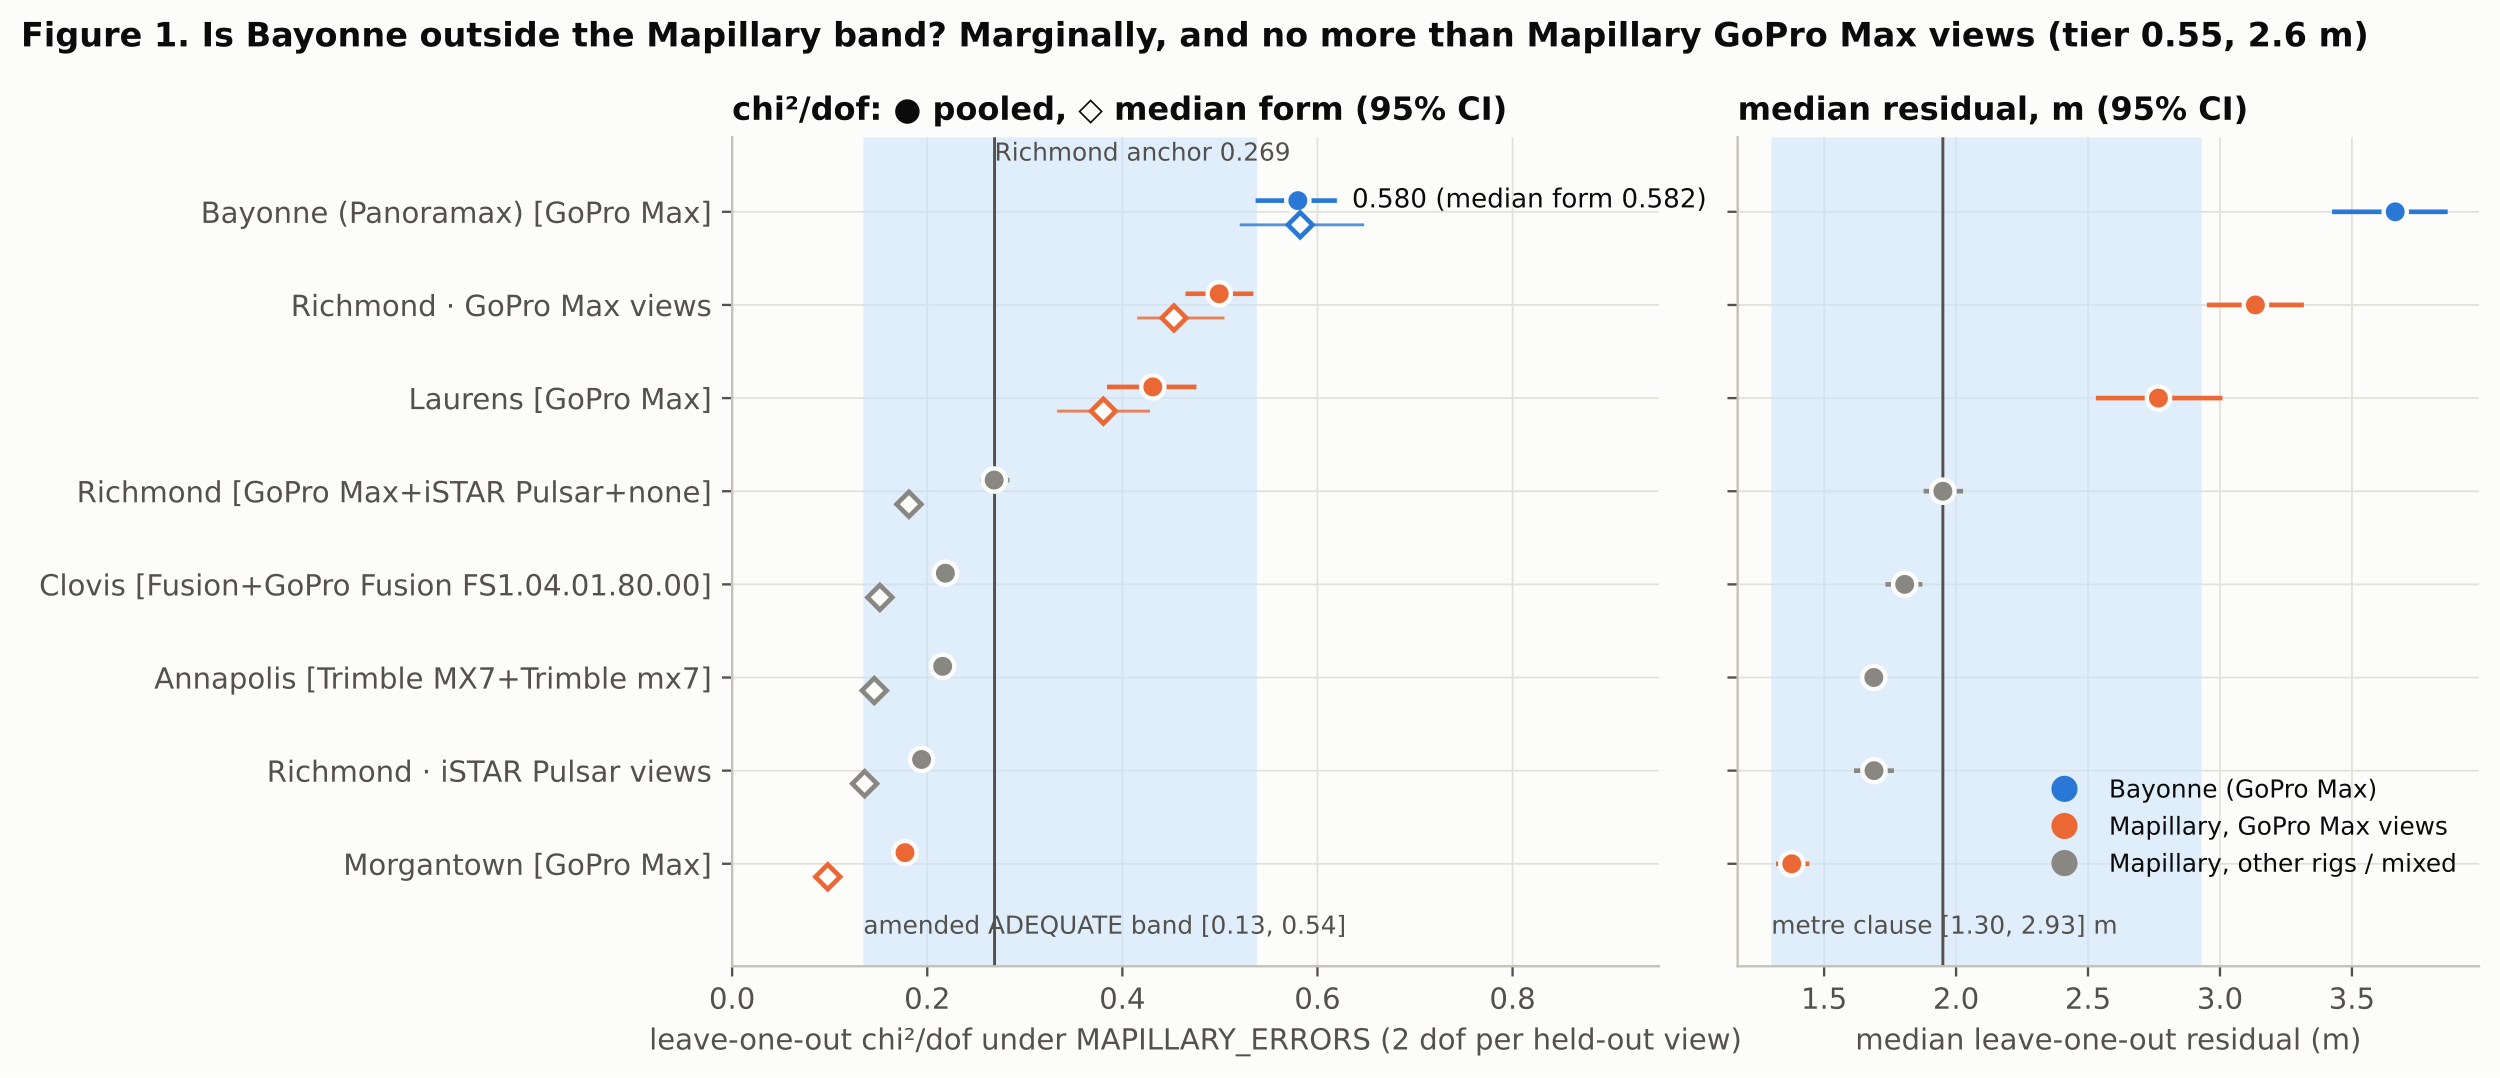
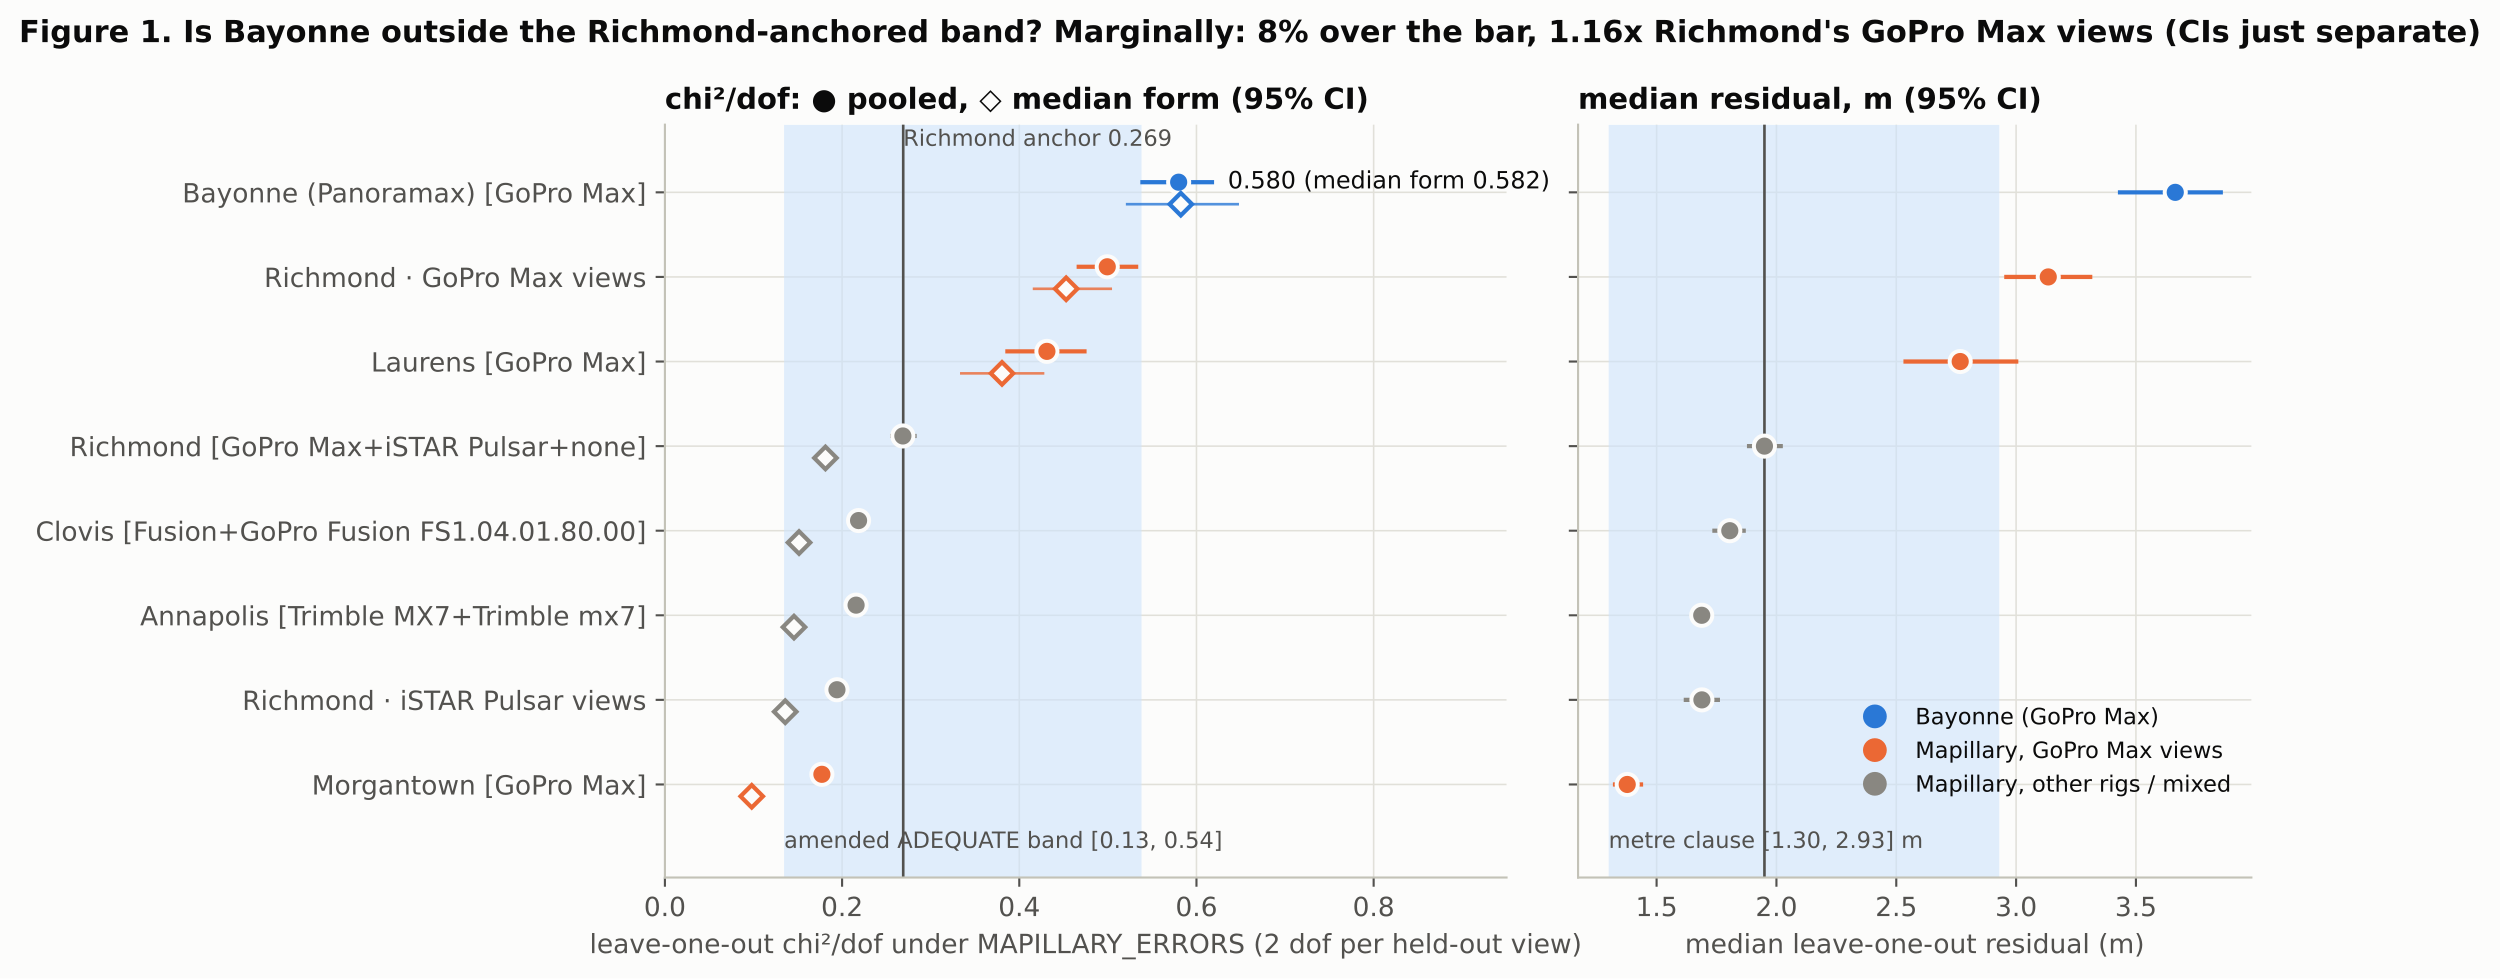
- <svg xmlns="http://www.w3.org/2000/svg" xmlns:xlink="http://www.w3.org/1999/xlink" width="858.96pt" height="370.19pt" viewBox="0 0 858.96 370.19" version="1.1">
+ <svg xmlns="http://www.w3.org/2000/svg" xmlns:xlink="http://www.w3.org/1999/xlink" width="945.823pt" height="370.19pt" viewBox="0 0 945.823 370.19" version="1.1">
  <defs>
    <style type="text/css">*{stroke-linejoin: round; stroke-linecap: butt}</style>
  </defs>
  <g id="figure_1">
    <g id="patch_1">
-       <path d="M 0 370.19  L 858.96 370.19  L 858.96 0  L 0 0  z " style="fill: #fcfcfb" />
+       <path d="M 0 370.19  L 945.823 370.19  L 945.823 0  L 0 0  z " style="fill: #fcfcfb" />
    </g>
    <g id="axes_1">
      <g id="patch_2">
        <path d="M 251.553 331.99  L 569.968 331.99  L 569.968 47.169  L 251.553 47.169  z " style="fill: #fcfcfb" />
      </g>
      <g id="matplotlib.axis_1">
        <g id="xtick_1">
          <g id="line2d_1">
            <path d="M 251.553 331.99  L 251.553 47.169  " clip-path="url(#padcab54d23)" style="fill: none; stroke: #e1e0d9; stroke-width: 0.6; stroke-linecap: square" />
          </g>
          <g id="line2d_2">
            <defs>
              <path id="mdde16b9faa" d="M 0 0  L 0 3.5  " style="stroke: #52514e; stroke-width: 0.8" />
            </defs>
            <g>
              <use xlink:href="#mdde16b9faa" x="251.553" y="331.99" style="fill: #52514e; stroke: #52514e; stroke-width: 0.8" />
            </g>
          </g>
          <g id="text_1">
            <text style="font-size: 10px; font-family: 'DejaVu Sans'; text-anchor: middle; fill: #52514e" x="251.553" y="346.587" transform="rotate(-0 251.5525 346.5873)">0.0</text>
          </g>
        </g>
        <g id="xtick_2">
          <g id="line2d_3">
            <path d="M 318.587 331.99  L 318.587 47.169  " clip-path="url(#padcab54d23)" style="fill: none; stroke: #e1e0d9; stroke-width: 0.6; stroke-linecap: square" />
          </g>
          <g id="line2d_4">
            <g>
              <use xlink:href="#mdde16b9faa" x="318.587" y="331.99" style="fill: #52514e; stroke: #52514e; stroke-width: 0.8" />
            </g>
          </g>
          <g id="text_2">
            <text style="font-size: 10px; font-family: 'DejaVu Sans'; text-anchor: middle; fill: #52514e" x="318.587" y="346.587" transform="rotate(-0 318.5874 346.5873)">0.2</text>
          </g>
        </g>
        <g id="xtick_3">
          <g id="line2d_5">
            <path d="M 385.622 331.99  L 385.622 47.169  " clip-path="url(#padcab54d23)" style="fill: none; stroke: #e1e0d9; stroke-width: 0.6; stroke-linecap: square" />
          </g>
          <g id="line2d_6">
            <g>
              <use xlink:href="#mdde16b9faa" x="385.622" y="331.99" style="fill: #52514e; stroke: #52514e; stroke-width: 0.8" />
            </g>
          </g>
          <g id="text_3">
            <text style="font-size: 10px; font-family: 'DejaVu Sans'; text-anchor: middle; fill: #52514e" x="385.622" y="346.587" transform="rotate(-0 385.6224 346.5873)">0.4</text>
          </g>
        </g>
        <g id="xtick_4">
          <g id="line2d_7">
            <path d="M 452.657 331.99  L 452.657 47.169  " clip-path="url(#padcab54d23)" style="fill: none; stroke: #e1e0d9; stroke-width: 0.6; stroke-linecap: square" />
          </g>
          <g id="line2d_8">
            <g>
              <use xlink:href="#mdde16b9faa" x="452.657" y="331.99" style="fill: #52514e; stroke: #52514e; stroke-width: 0.8" />
            </g>
          </g>
          <g id="text_4">
            <text style="font-size: 10px; font-family: 'DejaVu Sans'; text-anchor: middle; fill: #52514e" x="452.657" y="346.587" transform="rotate(-0 452.6573 346.5873)">0.6</text>
          </g>
        </g>
        <g id="xtick_5">
          <g id="line2d_9">
            <path d="M 519.692 331.99  L 519.692 47.169  " clip-path="url(#padcab54d23)" style="fill: none; stroke: #e1e0d9; stroke-width: 0.6; stroke-linecap: square" />
          </g>
          <g id="line2d_10">
            <g>
              <use xlink:href="#mdde16b9faa" x="519.692" y="331.99" style="fill: #52514e; stroke: #52514e; stroke-width: 0.8" />
            </g>
          </g>
          <g id="text_5">
            <text style="font-size: 10px; font-family: 'DejaVu Sans'; text-anchor: middle; fill: #52514e" x="519.692" y="346.587" transform="rotate(-0 519.6922 346.5873)">0.8</text>
          </g>
        </g>
        <g id="text_6">
          <text style="font-size: 10px; font-family: 'DejaVu Sans'; text-anchor: middle; fill: #52514e" x="410.76" y="360.588" transform="rotate(-0 410.7605 360.5881)">leave-one-out chi²/dof under MAPILLARY_ERRORS (2 dof per held-out view)</text>
        </g>
      </g>
      <g id="matplotlib.axis_2">
        <g id="ytick_1">
          <g id="line2d_11">
            <path d="M 251.553 72.771  L 569.968 72.771  " clip-path="url(#padcab54d23)" style="fill: none; stroke: #e1e0d9; stroke-width: 0.6; stroke-linecap: square" />
          </g>
          <g id="line2d_12">
            <defs>
              <path id="m55f28c9eec" d="M 0 0  L -3.5 0  " style="stroke: #52514e; stroke-width: 0.8" />
            </defs>
            <g>
              <use xlink:href="#m55f28c9eec" x="251.553" y="72.771" style="fill: #52514e; stroke: #52514e; stroke-width: 0.8" />
            </g>
          </g>
          <g id="text_7">
            <text style="font-size: 10px; font-family: 'DejaVu Sans'; text-anchor: end; fill: #52514e" x="244.553" y="76.57" transform="rotate(-0 244.5525 76.57046)">Bayonne (Panoramax)  [GoPro Max]</text>
          </g>
        </g>
        <g id="ytick_2">
          <g id="line2d_13">
            <path d="M 251.553 104.774  L 569.968 104.774  " clip-path="url(#padcab54d23)" style="fill: none; stroke: #e1e0d9; stroke-width: 0.6; stroke-linecap: square" />
          </g>
          <g id="line2d_14">
            <g>
              <use xlink:href="#m55f28c9eec" x="251.553" y="104.774" style="fill: #52514e; stroke: #52514e; stroke-width: 0.8" />
            </g>
          </g>
          <g id="text_8">
            <text style="font-size: 10px; font-family: 'DejaVu Sans'; text-anchor: end; fill: #52514e" x="244.553" y="108.573" transform="rotate(-0 244.5525 108.5727)">Richmond · GoPro Max views</text>
          </g>
        </g>
        <g id="ytick_3">
          <g id="line2d_15">
            <path d="M 251.553 136.776  L 569.968 136.776  " clip-path="url(#padcab54d23)" style="fill: none; stroke: #e1e0d9; stroke-width: 0.6; stroke-linecap: square" />
          </g>
          <g id="line2d_16">
            <g>
              <use xlink:href="#m55f28c9eec" x="251.553" y="136.776" style="fill: #52514e; stroke: #52514e; stroke-width: 0.8" />
            </g>
          </g>
          <g id="text_9">
            <text style="font-size: 10px; font-family: 'DejaVu Sans'; text-anchor: end; fill: #52514e" x="244.553" y="140.575" transform="rotate(-0 244.5525 140.575)">Laurens  [GoPro Max]</text>
          </g>
        </g>
        <g id="ytick_4">
          <g id="line2d_17">
            <path d="M 251.553 168.778  L 569.968 168.778  " clip-path="url(#padcab54d23)" style="fill: none; stroke: #e1e0d9; stroke-width: 0.6; stroke-linecap: square" />
          </g>
          <g id="line2d_18">
            <g>
              <use xlink:href="#m55f28c9eec" x="251.553" y="168.778" style="fill: #52514e; stroke: #52514e; stroke-width: 0.8" />
            </g>
          </g>
          <g id="text_10">
            <text style="font-size: 10px; font-family: 'DejaVu Sans'; text-anchor: end; fill: #52514e" x="244.553" y="172.577" transform="rotate(-0 244.5525 172.5773)">Richmond  [GoPro Max+iSTAR Pulsar+none]</text>
          </g>
        </g>
        <g id="ytick_5">
          <g id="line2d_19">
            <path d="M 251.553 200.78  L 569.968 200.78  " clip-path="url(#padcab54d23)" style="fill: none; stroke: #e1e0d9; stroke-width: 0.6; stroke-linecap: square" />
          </g>
          <g id="line2d_20">
            <g>
              <use xlink:href="#m55f28c9eec" x="251.553" y="200.78" style="fill: #52514e; stroke: #52514e; stroke-width: 0.8" />
            </g>
          </g>
          <g id="text_11">
            <text style="font-size: 10px; font-family: 'DejaVu Sans'; text-anchor: end; fill: #52514e" x="244.553" y="204.58" transform="rotate(-0 244.5525 204.5796)">Clovis  [Fusion+GoPro Fusion FS1.04.01.80.00]</text>
          </g>
        </g>
        <g id="ytick_6">
          <g id="line2d_21">
            <path d="M 251.553 232.783  L 569.968 232.783  " clip-path="url(#padcab54d23)" style="fill: none; stroke: #e1e0d9; stroke-width: 0.6; stroke-linecap: square" />
          </g>
          <g id="line2d_22">
            <g>
              <use xlink:href="#m55f28c9eec" x="251.553" y="232.783" style="fill: #52514e; stroke: #52514e; stroke-width: 0.8" />
            </g>
          </g>
          <g id="text_12">
            <text style="font-size: 10px; font-family: 'DejaVu Sans'; text-anchor: end; fill: #52514e" x="244.553" y="236.582" transform="rotate(-0 244.5525 236.5818)">Annapolis  [Trimble MX7+Trimble mx7]</text>
          </g>
        </g>
        <g id="ytick_7">
          <g id="line2d_23">
            <path d="M 251.553 264.785  L 569.968 264.785  " clip-path="url(#padcab54d23)" style="fill: none; stroke: #e1e0d9; stroke-width: 0.6; stroke-linecap: square" />
          </g>
          <g id="line2d_24">
            <g>
              <use xlink:href="#m55f28c9eec" x="251.553" y="264.785" style="fill: #52514e; stroke: #52514e; stroke-width: 0.8" />
            </g>
          </g>
          <g id="text_13">
            <text style="font-size: 10px; font-family: 'DejaVu Sans'; text-anchor: end; fill: #52514e" x="244.553" y="268.584" transform="rotate(-0 244.5525 268.5841)">Richmond · iSTAR Pulsar views</text>
          </g>
        </g>
        <g id="ytick_8">
          <g id="line2d_25">
            <path d="M 251.553 296.787  L 569.968 296.787  " clip-path="url(#padcab54d23)" style="fill: none; stroke: #e1e0d9; stroke-width: 0.6; stroke-linecap: square" />
          </g>
          <g id="line2d_26">
            <g>
              <use xlink:href="#m55f28c9eec" x="251.553" y="296.787" style="fill: #52514e; stroke: #52514e; stroke-width: 0.8" />
            </g>
          </g>
          <g id="text_14">
            <text style="font-size: 10px; font-family: 'DejaVu Sans'; text-anchor: end; fill: #52514e" x="244.553" y="300.586" transform="rotate(-0 244.5525 300.5864)">Morgantown  [GoPro Max]</text>
          </g>
        </g>
      </g>
      <g id="patch_3">
        <path d="M 296.633 331.99  L 431.876 331.99  L 431.876 47.169  L 296.633 47.169  z " clip-path="url(#padcab54d23)" style="fill: #cde2fb; opacity: 0.6" />
      </g>
      <g id="line2d_27">
        <path d="M 341.714 331.99  L 341.714 47.169  " clip-path="url(#padcab54d23)" style="fill: none; stroke: #52514e; stroke-linecap: square" />
      </g>
      <g id="line2d_28">
        <path d="M 432.212 68.931  L 458.523 68.931  " clip-path="url(#padcab54d23)" style="fill: none; stroke: #2a78d6; stroke-width: 1.6; stroke-linecap: square" />
      </g>
      <g id="line2d_29">
        <defs>
          <path id="mbb966677f4" d="M 0 4  C 1.061 4 2.078 3.579 2.828 2.828  C 3.579 2.078 4 1.061 4 0  C 4 -1.061 3.579 -2.078 2.828 -2.828  C 2.078 -3.579 1.061 -4 0 -4  C -1.061 -4 -2.078 -3.579 -2.828 -2.828  C -3.579 -2.078 -4 -1.061 -4 0  C -4 1.061 -3.579 2.078 -2.828 2.828  C -2.078 3.579 -1.061 4 0 4  z " style="stroke: #fcfcfb; stroke-width: 1.5" />
        </defs>
        <g clip-path="url(#padcab54d23)">
          <use xlink:href="#mbb966677f4" x="445.92" y="68.931" style="fill: #2a78d6; stroke: #fcfcfb; stroke-width: 1.5" />
        </g>
      </g>
      <g id="line2d_30">
        <path d="M 426.447 77.252  L 468.243 77.252  " clip-path="url(#padcab54d23)" style="fill: none; stroke: #2a78d6; stroke-opacity: 0.8; stroke-linecap: square" />
      </g>
      <g id="line2d_31">
        <defs>
          <path id="m0b8173e538" d="M 0 4.243  L 4.243 0  L 0 -4.243  L -4.243 0  z " style="stroke: #2a78d6; stroke-width: 1.6; stroke-linejoin: miter" />
        </defs>
        <g clip-path="url(#padcab54d23)">
          <use xlink:href="#m0b8173e538" x="446.725" y="77.252" style="fill: #fcfcfb; stroke: #2a78d6; stroke-width: 1.6; stroke-linejoin: miter" />
        </g>
      </g>
      <g id="line2d_32">
        <path d="M 408.113 100.933  L 429.832 100.933  " clip-path="url(#padcab54d23)" style="fill: none; stroke: #eb6834; stroke-width: 1.6; stroke-linecap: square" />
      </g>
      <g id="line2d_33">
        <defs>
          <path id="me42a0cd0b9" d="M 0 4  C 1.061 4 2.078 3.579 2.828 2.828  C 3.579 2.078 4 1.061 4 0  C 4 -1.061 3.579 -2.078 2.828 -2.828  C 2.078 -3.579 1.061 -4 0 -4  C -1.061 -4 -2.078 -3.579 -2.828 -2.828  C -3.579 -2.078 -4 -1.061 -4 0  C -4 1.061 -3.579 2.078 -2.828 2.828  C -2.078 3.579 -1.061 4 0 4  z " style="stroke: #fcfcfb; stroke-width: 1.5" />
        </defs>
        <g clip-path="url(#padcab54d23)">
          <use xlink:href="#me42a0cd0b9" x="418.905" y="100.933" style="fill: #eb6834; stroke: #fcfcfb; stroke-width: 1.5" />
        </g>
      </g>
      <g id="line2d_34">
        <path d="M 391.22 109.254  L 420.212 109.254  " clip-path="url(#padcab54d23)" style="fill: none; stroke: #eb6834; stroke-opacity: 0.8; stroke-linecap: square" />
      </g>
      <g id="line2d_35">
        <defs>
          <path id="m8a264af2a5" d="M 0 4.243  L 4.243 0  L 0 -4.243  L -4.243 0  z " style="stroke: #eb6834; stroke-width: 1.6; stroke-linejoin: miter" />
        </defs>
        <g clip-path="url(#padcab54d23)">
          <use xlink:href="#m8a264af2a5" x="403.353" y="109.254" style="fill: #fcfcfb; stroke: #eb6834; stroke-width: 1.6; stroke-linejoin: miter" />
        </g>
      </g>
      <g id="line2d_36">
        <path d="M 381.131 132.936  L 410.291 132.936  " clip-path="url(#padcab54d23)" style="fill: none; stroke: #eb6834; stroke-width: 1.6; stroke-linecap: square" />
      </g>
      <g id="line2d_37">
        <g clip-path="url(#padcab54d23)">
          <use xlink:href="#me42a0cd0b9" x="396.08" y="132.936" style="fill: #eb6834; stroke: #fcfcfb; stroke-width: 1.5" />
        </g>
      </g>
      <g id="line2d_38">
        <path d="M 363.702 141.256  L 394.605 141.256  " clip-path="url(#padcab54d23)" style="fill: none; stroke: #eb6834; stroke-opacity: 0.8; stroke-linecap: square" />
      </g>
      <g id="line2d_39">
        <g clip-path="url(#padcab54d23)">
          <use xlink:href="#m8a264af2a5" x="379.086" y="141.256" style="fill: #fcfcfb; stroke: #eb6834; stroke-width: 1.6; stroke-linejoin: miter" />
        </g>
      </g>
      <g id="line2d_40">
        <path d="M 337.592 164.938  L 346.005 164.938  " clip-path="url(#padcab54d23)" style="fill: none; stroke: #898781; stroke-width: 1.6; stroke-linecap: square" />
      </g>
      <g id="line2d_41">
        <defs>
          <path id="m8cc0242ed6" d="M 0 4  C 1.061 4 2.078 3.579 2.828 2.828  C 3.579 2.078 4 1.061 4 0  C 4 -1.061 3.579 -2.078 2.828 -2.828  C 2.078 -3.579 1.061 -4 0 -4  C -1.061 -4 -2.078 -3.579 -2.828 -2.828  C -3.579 -2.078 -4 -1.061 -4 0  C -4 1.061 -3.579 2.078 -2.828 2.828  C -2.078 3.579 -1.061 4 0 4  z " style="stroke: #fcfcfb; stroke-width: 1.5" />
        </defs>
        <g clip-path="url(#padcab54d23)">
          <use xlink:href="#m8cc0242ed6" x="341.58" y="164.938" style="fill: #898781; stroke: #fcfcfb; stroke-width: 1.5" />
        </g>
      </g>
      <g id="line2d_42">
        <path d="M 308.867 173.258  L 315.973 173.258  " clip-path="url(#padcab54d23)" style="fill: none; stroke: #898781; stroke-opacity: 0.8; stroke-linecap: square" />
      </g>
      <g id="line2d_43">
        <defs>
          <path id="mc9d7203a12" d="M 0 4.243  L 4.243 0  L 0 -4.243  L -4.243 0  z " style="stroke: #898781; stroke-width: 1.6; stroke-linejoin: miter" />
        </defs>
        <g clip-path="url(#padcab54d23)">
          <use xlink:href="#mc9d7203a12" x="312.286" y="173.258" style="fill: #fcfcfb; stroke: #898781; stroke-width: 1.6; stroke-linejoin: miter" />
        </g>
      </g>
      <g id="line2d_44">
        <path d="M 321.302 196.94  L 328.307 196.94  " clip-path="url(#padcab54d23)" style="fill: none; stroke: #898781; stroke-width: 1.6; stroke-linecap: square" />
      </g>
      <g id="line2d_45">
        <g clip-path="url(#padcab54d23)">
          <use xlink:href="#m8cc0242ed6" x="324.822" y="196.94" style="fill: #898781; stroke: #fcfcfb; stroke-width: 1.5" />
        </g>
      </g>
      <g id="line2d_46">
        <path d="M 299.281 205.261  L 305.482 205.261  " clip-path="url(#padcab54d23)" style="fill: none; stroke: #898781; stroke-opacity: 0.8; stroke-linecap: square" />
      </g>
      <g id="line2d_47">
        <g clip-path="url(#padcab54d23)">
          <use xlink:href="#mc9d7203a12" x="302.298" y="205.261" style="fill: #fcfcfb; stroke: #898781; stroke-width: 1.6; stroke-linejoin: miter" />
        </g>
      </g>
      <g id="line2d_48">
        <path d="M 322.14 228.942  L 325.526 228.942  " clip-path="url(#padcab54d23)" style="fill: none; stroke: #898781; stroke-width: 1.6; stroke-linecap: square" />
      </g>
      <g id="line2d_49">
        <g clip-path="url(#padcab54d23)">
          <use xlink:href="#m8cc0242ed6" x="323.883" y="228.942" style="fill: #898781; stroke: #fcfcfb; stroke-width: 1.5" />
        </g>
      </g>
      <g id="line2d_50">
        <path d="M 298.812 237.263  L 301.695 237.263  " clip-path="url(#padcab54d23)" style="fill: none; stroke: #898781; stroke-opacity: 0.8; stroke-linecap: square" />
      </g>
      <g id="line2d_51">
        <g clip-path="url(#padcab54d23)">
          <use xlink:href="#mc9d7203a12" x="300.387" y="237.263" style="fill: #fcfcfb; stroke: #898781; stroke-width: 1.6; stroke-linejoin: miter" />
        </g>
      </g>
      <g id="line2d_52">
        <path d="M 313.359 260.945  L 320.33 260.945  " clip-path="url(#padcab54d23)" style="fill: none; stroke: #898781; stroke-width: 1.6; stroke-linecap: square" />
      </g>
      <g id="line2d_53">
        <g clip-path="url(#padcab54d23)">
          <use xlink:href="#m8cc0242ed6" x="316.643" y="260.945" style="fill: #898781; stroke: #fcfcfb; stroke-width: 1.5" />
        </g>
      </g>
      <g id="line2d_54">
        <path d="M 293.818 269.265  L 300.186 269.265  " clip-path="url(#padcab54d23)" style="fill: none; stroke: #898781; stroke-opacity: 0.8; stroke-linecap: square" />
      </g>
      <g id="line2d_55">
        <g clip-path="url(#padcab54d23)">
          <use xlink:href="#mc9d7203a12" x="297.069" y="269.265" style="fill: #fcfcfb; stroke: #898781; stroke-width: 1.6; stroke-linejoin: miter" />
        </g>
      </g>
      <g id="line2d_56">
        <path d="M 307.426 292.947  L 314.13 292.947  " clip-path="url(#padcab54d23)" style="fill: none; stroke: #eb6834; stroke-width: 1.6; stroke-linecap: square" />
      </g>
      <g id="line2d_57">
        <g clip-path="url(#padcab54d23)">
          <use xlink:href="#me42a0cd0b9" x="310.945" y="292.947" style="fill: #eb6834; stroke: #fcfcfb; stroke-width: 1.5" />
        </g>
      </g>
      <g id="line2d_58">
        <path d="M 282.221 301.267  L 286.679 301.267  " clip-path="url(#padcab54d23)" style="fill: none; stroke: #eb6834; stroke-opacity: 0.8; stroke-linecap: square" />
      </g>
      <g id="line2d_59">
        <g clip-path="url(#padcab54d23)">
          <use xlink:href="#m8a264af2a5" x="284.4" y="301.267" style="fill: #fcfcfb; stroke: #eb6834; stroke-width: 1.6; stroke-linejoin: miter" />
        </g>
      </g>
      <g id="patch_4">
        <path d="M 251.553 331.99  L 251.553 47.169  " style="fill: none; stroke: #c3c2b7; stroke-width: 0.8; stroke-linejoin: miter; stroke-linecap: square" />
      </g>
      <g id="patch_5">
        <path d="M 251.553 331.99  L 569.968 331.99  " style="fill: none; stroke: #c3c2b7; stroke-width: 0.8; stroke-linejoin: miter; stroke-linecap: square" />
      </g>
      <g id="text_15">
        <text style="font-size: 8.5px; font-family: 'DejaVu Sans'; text-anchor: start; fill: #52514e" x="341.714" y="55.17" transform="rotate(-0 341.7145 55.16999)"> Richmond anchor 0.269</text>
      </g>
      <g id="text_16">
        <text style="font-size: 8.5px; font-family: 'DejaVu Sans'; text-anchor: start; fill: #52514e" x="296.633" y="320.789" transform="rotate(-0 296.6335 320.7889)"> amended ADEQUATE band [0.13, 0.54]</text>
      </g>
      <g id="text_17">
        <text style="font-size: 9px; font-family: 'DejaVu Sans'; text-anchor: start; fill: #0b0b0b" x="464.523" y="71.269" transform="rotate(-0 464.5228 71.26921)">0.580 (median form 0.582)</text>
      </g>
      <g id="text_18">
        <text style="font-weight: 700; font-size: 11px; font-family: 'DejaVu Sans'; text-anchor: start; fill: #0b0b0b" x="251.553" y="41.169" transform="rotate(-0 251.5525 41.16942)">chi²/dof: ● pooled, ◇ median form (95% CI)</text>
      </g>
    </g>
    <g id="axes_2">
      <g id="patch_6">
        <path d="M 597.027 331.99  L 851.76 331.99  L 851.76 47.169  L 597.027 47.169  z " style="fill: #fcfcfb" />
      </g>
      <g id="matplotlib.axis_3">
        <g id="xtick_6">
          <g id="line2d_60">
            <path d="M 626.74 331.99  L 626.74 47.169  " clip-path="url(#p5019163fcd)" style="fill: none; stroke: #e1e0d9; stroke-width: 0.6; stroke-linecap: square" />
          </g>
          <g id="line2d_61">
            <g>
              <use xlink:href="#mdde16b9faa" x="626.74" y="331.99" style="fill: #52514e; stroke: #52514e; stroke-width: 0.8" />
            </g>
          </g>
          <g id="text_19">
            <text style="font-size: 10px; font-family: 'DejaVu Sans'; text-anchor: middle; fill: #52514e" x="626.74" y="346.587" transform="rotate(-0 626.7403 346.5873)">1.5</text>
          </g>
        </g>
        <g id="xtick_7">
          <g id="line2d_62">
            <path d="M 672.076 331.99  L 672.076 47.169  " clip-path="url(#p5019163fcd)" style="fill: none; stroke: #e1e0d9; stroke-width: 0.6; stroke-linecap: square" />
          </g>
          <g id="line2d_63">
            <g>
              <use xlink:href="#mdde16b9faa" x="672.076" y="331.99" style="fill: #52514e; stroke: #52514e; stroke-width: 0.8" />
            </g>
          </g>
          <g id="text_20">
            <text style="font-size: 10px; font-family: 'DejaVu Sans'; text-anchor: middle; fill: #52514e" x="672.076" y="346.587" transform="rotate(-0 672.0761 346.5873)">2.0</text>
          </g>
        </g>
        <g id="xtick_8">
          <g id="line2d_64">
            <path d="M 717.412 331.99  L 717.412 47.169  " clip-path="url(#p5019163fcd)" style="fill: none; stroke: #e1e0d9; stroke-width: 0.6; stroke-linecap: square" />
          </g>
          <g id="line2d_65">
            <g>
              <use xlink:href="#mdde16b9faa" x="717.412" y="331.99" style="fill: #52514e; stroke: #52514e; stroke-width: 0.8" />
            </g>
          </g>
          <g id="text_21">
            <text style="font-size: 10px; font-family: 'DejaVu Sans'; text-anchor: middle; fill: #52514e" x="717.412" y="346.587" transform="rotate(-0 717.4119 346.5873)">2.5</text>
          </g>
        </g>
        <g id="xtick_9">
          <g id="line2d_66">
            <path d="M 762.748 331.99  L 762.748 47.169  " clip-path="url(#p5019163fcd)" style="fill: none; stroke: #e1e0d9; stroke-width: 0.6; stroke-linecap: square" />
          </g>
          <g id="line2d_67">
            <g>
              <use xlink:href="#mdde16b9faa" x="762.748" y="331.99" style="fill: #52514e; stroke: #52514e; stroke-width: 0.8" />
            </g>
          </g>
          <g id="text_22">
            <text style="font-size: 10px; font-family: 'DejaVu Sans'; text-anchor: middle; fill: #52514e" x="762.748" y="346.587" transform="rotate(-0 762.7477 346.5873)">3.0</text>
          </g>
        </g>
        <g id="xtick_10">
          <g id="line2d_68">
            <path d="M 808.084 331.99  L 808.084 47.169  " clip-path="url(#p5019163fcd)" style="fill: none; stroke: #e1e0d9; stroke-width: 0.6; stroke-linecap: square" />
          </g>
          <g id="line2d_69">
            <g>
              <use xlink:href="#mdde16b9faa" x="808.084" y="331.99" style="fill: #52514e; stroke: #52514e; stroke-width: 0.8" />
            </g>
          </g>
          <g id="text_23">
            <text style="font-size: 10px; font-family: 'DejaVu Sans'; text-anchor: middle; fill: #52514e" x="808.084" y="346.587" transform="rotate(-0 808.0835 346.5873)">3.5</text>
          </g>
        </g>
        <g id="text_24">
          <text style="font-size: 10px; font-family: 'DejaVu Sans'; text-anchor: middle; fill: #52514e" x="724.394" y="360.588" transform="rotate(-0 724.3936 360.5881)">median leave-one-out residual (m)</text>
        </g>
      </g>
      <g id="matplotlib.axis_4">
        <g id="ytick_9">
          <g id="line2d_70">
            <path d="M 597.027 72.771  L 851.76 72.771  " clip-path="url(#p5019163fcd)" style="fill: none; stroke: #e1e0d9; stroke-width: 0.6; stroke-linecap: square" />
          </g>
          <g id="line2d_71">
            <g>
              <use xlink:href="#m55f28c9eec" x="597.027" y="72.771" style="fill: #52514e; stroke: #52514e; stroke-width: 0.8" />
            </g>
          </g>
        </g>
        <g id="ytick_10">
          <g id="line2d_72">
            <path d="M 597.027 104.774  L 851.76 104.774  " clip-path="url(#p5019163fcd)" style="fill: none; stroke: #e1e0d9; stroke-width: 0.6; stroke-linecap: square" />
          </g>
          <g id="line2d_73">
            <g>
              <use xlink:href="#m55f28c9eec" x="597.027" y="104.774" style="fill: #52514e; stroke: #52514e; stroke-width: 0.8" />
            </g>
          </g>
        </g>
        <g id="ytick_11">
          <g id="line2d_74">
            <path d="M 597.027 136.776  L 851.76 136.776  " clip-path="url(#p5019163fcd)" style="fill: none; stroke: #e1e0d9; stroke-width: 0.6; stroke-linecap: square" />
          </g>
          <g id="line2d_75">
            <g>
              <use xlink:href="#m55f28c9eec" x="597.027" y="136.776" style="fill: #52514e; stroke: #52514e; stroke-width: 0.8" />
            </g>
          </g>
        </g>
        <g id="ytick_12">
          <g id="line2d_76">
            <path d="M 597.027 168.778  L 851.76 168.778  " clip-path="url(#p5019163fcd)" style="fill: none; stroke: #e1e0d9; stroke-width: 0.6; stroke-linecap: square" />
          </g>
          <g id="line2d_77">
            <g>
              <use xlink:href="#m55f28c9eec" x="597.027" y="168.778" style="fill: #52514e; stroke: #52514e; stroke-width: 0.8" />
            </g>
          </g>
        </g>
        <g id="ytick_13">
          <g id="line2d_78">
            <path d="M 597.027 200.78  L 851.76 200.78  " clip-path="url(#p5019163fcd)" style="fill: none; stroke: #e1e0d9; stroke-width: 0.6; stroke-linecap: square" />
          </g>
          <g id="line2d_79">
            <g>
              <use xlink:href="#m55f28c9eec" x="597.027" y="200.78" style="fill: #52514e; stroke: #52514e; stroke-width: 0.8" />
            </g>
          </g>
        </g>
        <g id="ytick_14">
          <g id="line2d_80">
            <path d="M 597.027 232.783  L 851.76 232.783  " clip-path="url(#p5019163fcd)" style="fill: none; stroke: #e1e0d9; stroke-width: 0.6; stroke-linecap: square" />
          </g>
          <g id="line2d_81">
            <g>
              <use xlink:href="#m55f28c9eec" x="597.027" y="232.783" style="fill: #52514e; stroke: #52514e; stroke-width: 0.8" />
            </g>
          </g>
        </g>
        <g id="ytick_15">
          <g id="line2d_82">
            <path d="M 597.027 264.785  L 851.76 264.785  " clip-path="url(#p5019163fcd)" style="fill: none; stroke: #e1e0d9; stroke-width: 0.6; stroke-linecap: square" />
          </g>
          <g id="line2d_83">
            <g>
              <use xlink:href="#m55f28c9eec" x="597.027" y="264.785" style="fill: #52514e; stroke: #52514e; stroke-width: 0.8" />
            </g>
          </g>
        </g>
        <g id="ytick_16">
          <g id="line2d_84">
            <path d="M 597.027 296.787  L 851.76 296.787  " clip-path="url(#p5019163fcd)" style="fill: none; stroke: #e1e0d9; stroke-width: 0.6; stroke-linecap: square" />
          </g>
          <g id="line2d_85">
            <g>
              <use xlink:href="#m55f28c9eec" x="597.027" y="296.787" style="fill: #52514e; stroke: #52514e; stroke-width: 0.8" />
            </g>
          </g>
        </g>
      </g>
      <g id="patch_7">
        <path d="M 608.606 331.99  L 756.401 331.99  L 756.401 47.169  L 608.606 47.169  z " clip-path="url(#p5019163fcd)" style="fill: #cde2fb; opacity: 0.6" />
      </g>
      <g id="line2d_86">
        <path d="M 667.543 331.99  L 667.543 47.169  " clip-path="url(#p5019163fcd)" style="fill: none; stroke: #52514e; stroke-linecap: square" />
      </g>
      <g id="line2d_87">
        <path d="M 802.063 72.771  L 840.181 72.771  " clip-path="url(#p5019163fcd)" style="fill: none; stroke: #2a78d6; stroke-width: 1.6; stroke-linecap: square" />
      </g>
      <g id="line2d_88">
        <g clip-path="url(#p5019163fcd)">
          <use xlink:href="#mbb966677f4" x="822.963" y="72.771" style="fill: #2a78d6; stroke: #fcfcfb; stroke-width: 1.5" />
        </g>
      </g>
      <g id="line2d_89">
        <path d="M 759.057 104.774  L 790.783 104.774  " clip-path="url(#p5019163fcd)" style="fill: none; stroke: #eb6834; stroke-width: 1.6; stroke-linecap: square" />
      </g>
      <g id="line2d_90">
        <g clip-path="url(#p5019163fcd)">
          <use xlink:href="#me42a0cd0b9" x="774.916" y="104.774" style="fill: #eb6834; stroke: #fcfcfb; stroke-width: 1.5" />
        </g>
      </g>
      <g id="line2d_91">
        <path d="M 720.921 136.776  L 762.793 136.776  " clip-path="url(#p5019163fcd)" style="fill: none; stroke: #eb6834; stroke-width: 1.6; stroke-linecap: square" />
      </g>
      <g id="line2d_92">
        <g clip-path="url(#p5019163fcd)">
          <use xlink:href="#me42a0cd0b9" x="741.603" y="136.776" style="fill: #eb6834; stroke: #fcfcfb; stroke-width: 1.5" />
        </g>
      </g>
      <g id="line2d_93">
        <path d="M 661.721 168.778  L 673.699 168.778  " clip-path="url(#p5019163fcd)" style="fill: none; stroke: #898781; stroke-width: 1.6; stroke-linecap: square" />
      </g>
      <g id="line2d_94">
        <g clip-path="url(#p5019163fcd)">
          <use xlink:href="#m8cc0242ed6" x="667.543" y="168.778" style="fill: #898781; stroke: #fcfcfb; stroke-width: 1.5" />
        </g>
      </g>
      <g id="line2d_95">
        <path d="M 648.619 200.78  L 659.69 200.78  " clip-path="url(#p5019163fcd)" style="fill: none; stroke: #898781; stroke-width: 1.6; stroke-linecap: square" />
      </g>
      <g id="line2d_96">
        <g clip-path="url(#p5019163fcd)">
          <use xlink:href="#m8cc0242ed6" x="654.431" y="200.78" style="fill: #898781; stroke: #fcfcfb; stroke-width: 1.5" />
        </g>
      </g>
      <g id="line2d_97">
        <path d="M 640.84 232.783  L 646.715 232.783  " clip-path="url(#p5019163fcd)" style="fill: none; stroke: #898781; stroke-width: 1.6; stroke-linecap: square" />
      </g>
      <g id="line2d_98">
        <g clip-path="url(#p5019163fcd)">
          <use xlink:href="#m8cc0242ed6" x="643.814" y="232.783" style="fill: #898781; stroke: #fcfcfb; stroke-width: 1.5" />
        </g>
      </g>
      <g id="line2d_99">
        <path d="M 637.802 264.785  L 649.916 264.785  " clip-path="url(#p5019163fcd)" style="fill: none; stroke: #898781; stroke-width: 1.6; stroke-linecap: square" />
      </g>
      <g id="line2d_100">
        <g clip-path="url(#p5019163fcd)">
          <use xlink:href="#m8cc0242ed6" x="643.877" y="264.785" style="fill: #898781; stroke: #fcfcfb; stroke-width: 1.5" />
        </g>
      </g>
      <g id="line2d_101">
        <path d="M 611.009 296.787  L 620.838 296.787  " clip-path="url(#p5019163fcd)" style="fill: none; stroke: #eb6834; stroke-width: 1.6; stroke-linecap: square" />
      </g>
      <g id="line2d_102">
        <g clip-path="url(#p5019163fcd)">
          <use xlink:href="#me42a0cd0b9" x="615.624" y="296.787" style="fill: #eb6834; stroke: #fcfcfb; stroke-width: 1.5" />
        </g>
      </g>
      <g id="patch_8">
        <path d="M 597.027 331.99  L 597.027 47.169  " style="fill: none; stroke: #c3c2b7; stroke-width: 0.8; stroke-linejoin: miter; stroke-linecap: square" />
      </g>
      <g id="patch_9">
        <path d="M 597.027 331.99  L 851.76 331.99  " style="fill: none; stroke: #c3c2b7; stroke-width: 0.8; stroke-linejoin: miter; stroke-linecap: square" />
      </g>
      <g id="text_25">
        <text style="font-size: 8.5px; font-family: 'DejaVu Sans'; text-anchor: start; fill: #52514e" x="608.606" y="320.789" transform="rotate(-0 608.606 320.7889)"> metre clause [1.30, 2.93] m</text>
      </g>
      <g id="text_26">
        <text style="font-weight: 700; font-size: 11px; font-family: 'DejaVu Sans'; text-anchor: start; fill: #0b0b0b" x="597.027" y="41.169" transform="rotate(-0 597.0273 41.16942)">median residual, m (95% CI)</text>
      </g>
      <g id="legend_1">
        <g id="line2d_103">
          <defs>
            <path id="m9d410e027c" d="M 0 4  C 1.061 4 2.078 3.579 2.828 2.828  C 3.579 2.078 4 1.061 4 0  C 4 -1.061 3.579 -2.078 2.828 -2.828  C 2.078 -3.579 1.061 -4 0 -4  C -1.061 -4 -2.078 -3.579 -2.828 -2.828  C -3.579 -2.078 -4 -1.061 -4 0  C -4 1.061 -3.579 2.078 -2.828 2.828  C -2.078 3.579 -1.061 4 0 4  z " style="stroke: #2a78d6" />
          </defs>
          <g>
            <use xlink:href="#m9d410e027c" x="709.321" y="271.036" style="fill: #2a78d6; stroke: #2a78d6" />
          </g>
        </g>
        <g id="text_27">
          <text style="font-size: 8.5px; font-family: 'DejaVu Sans'; text-anchor: start; fill: #0b0b0b" x="724.621" y="274.011" transform="rotate(-0 724.6213 274.0107)">Bayonne (GoPro Max)</text>
        </g>
        <g id="line2d_104">
          <defs>
            <path id="m0aaf9db21d" d="M 0 4  C 1.061 4 2.078 3.579 2.828 2.828  C 3.579 2.078 4 1.061 4 0  C 4 -1.061 3.579 -2.078 2.828 -2.828  C 2.078 -3.579 1.061 -4 0 -4  C -1.061 -4 -2.078 -3.579 -2.828 -2.828  C -3.579 -2.078 -4 -1.061 -4 0  C -4 1.061 -3.579 2.078 -2.828 2.828  C -2.078 3.579 -1.061 4 0 4  z " style="stroke: #eb6834" />
          </defs>
          <g>
            <use xlink:href="#m0aaf9db21d" x="709.321" y="283.786" style="fill: #eb6834; stroke: #eb6834" />
          </g>
        </g>
        <g id="text_28">
          <text style="font-size: 8.5px; font-family: 'DejaVu Sans'; text-anchor: start; fill: #0b0b0b" x="724.621" y="286.761" transform="rotate(-0 724.6213 286.7614)">Mapillary, GoPro Max views</text>
        </g>
        <g id="line2d_105">
          <defs>
            <path id="m19a42d9541" d="M 0 4  C 1.061 4 2.078 3.579 2.828 2.828  C 3.579 2.078 4 1.061 4 0  C 4 -1.061 3.579 -2.078 2.828 -2.828  C 2.078 -3.579 1.061 -4 0 -4  C -1.061 -4 -2.078 -3.579 -2.828 -2.828  C -3.579 -2.078 -4 -1.061 -4 0  C -4 1.061 -3.579 2.078 -2.828 2.828  C -2.078 3.579 -1.061 4 0 4  z " style="stroke: #898781" />
          </defs>
          <g>
            <use xlink:href="#m19a42d9541" x="709.321" y="296.537" style="fill: #898781; stroke: #898781" />
          </g>
        </g>
        <g id="text_29">
          <text style="font-size: 8.5px; font-family: 'DejaVu Sans'; text-anchor: start; fill: #0b0b0b" x="724.621" y="299.512" transform="rotate(-0 724.6213 299.512)">Mapillary, other rigs / mixed</text>
        </g>
      </g>
    </g>
    <g id="text_30">
-       <text style="font-weight: 700; font-size: 11.5px; font-family: 'DejaVu Sans'; text-anchor: start; fill: #0b0b0b" x="7.2" y="15.938" transform="rotate(-0 7.2 15.9382)">Figure 1. Is Bayonne outside the Mapillary band? Marginally, and no more than Mapillary GoPro Max views (tier 0.55, 2.6 m)</text>
+       <text style="font-weight: 700; font-size: 11.5px; font-family: 'DejaVu Sans'; text-anchor: start; fill: #0b0b0b" x="7.2" y="15.938" transform="rotate(-0 7.2 15.9382)">Figure 1. Is Bayonne outside the Richmond-anchored band? Marginally: 8% over the bar, 1.16x Richmond's GoPro Max views (CIs just separate)</text>
    </g>
  </g>
  <defs>
    <clipPath id="padcab54d23">
      <rect x="251.553" y="47.169" width="318.416" height="284.82" />
    </clipPath>
    <clipPath id="p5019163fcd">
      <rect x="597.027" y="47.169" width="254.733" height="284.82" />
    </clipPath>
  </defs>
</svg>
